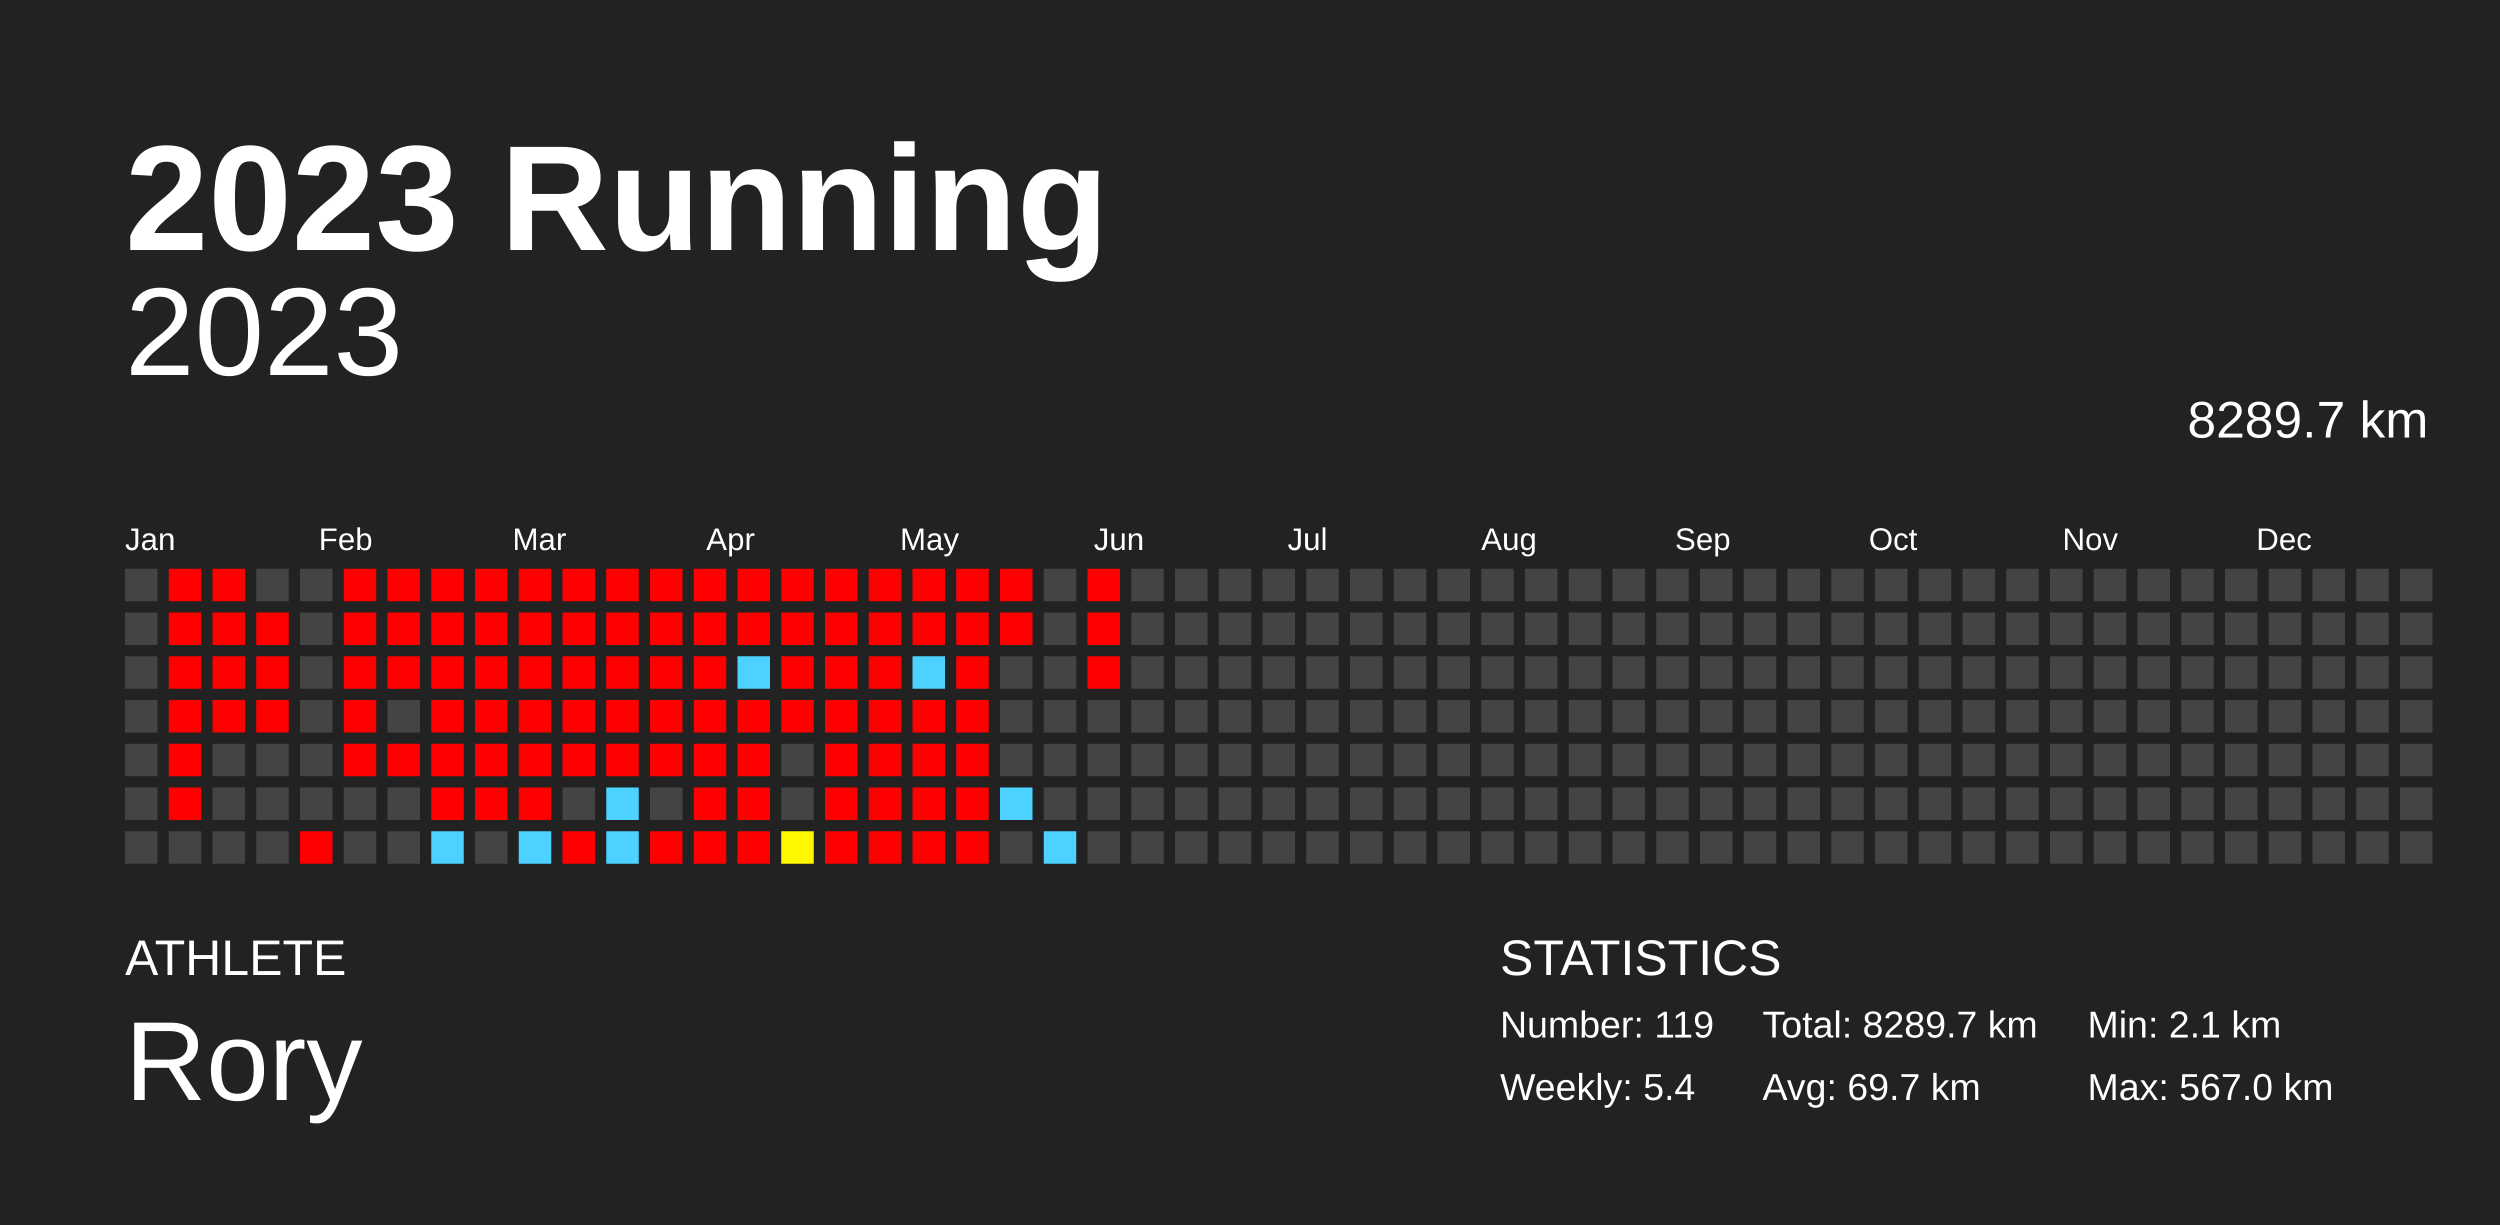
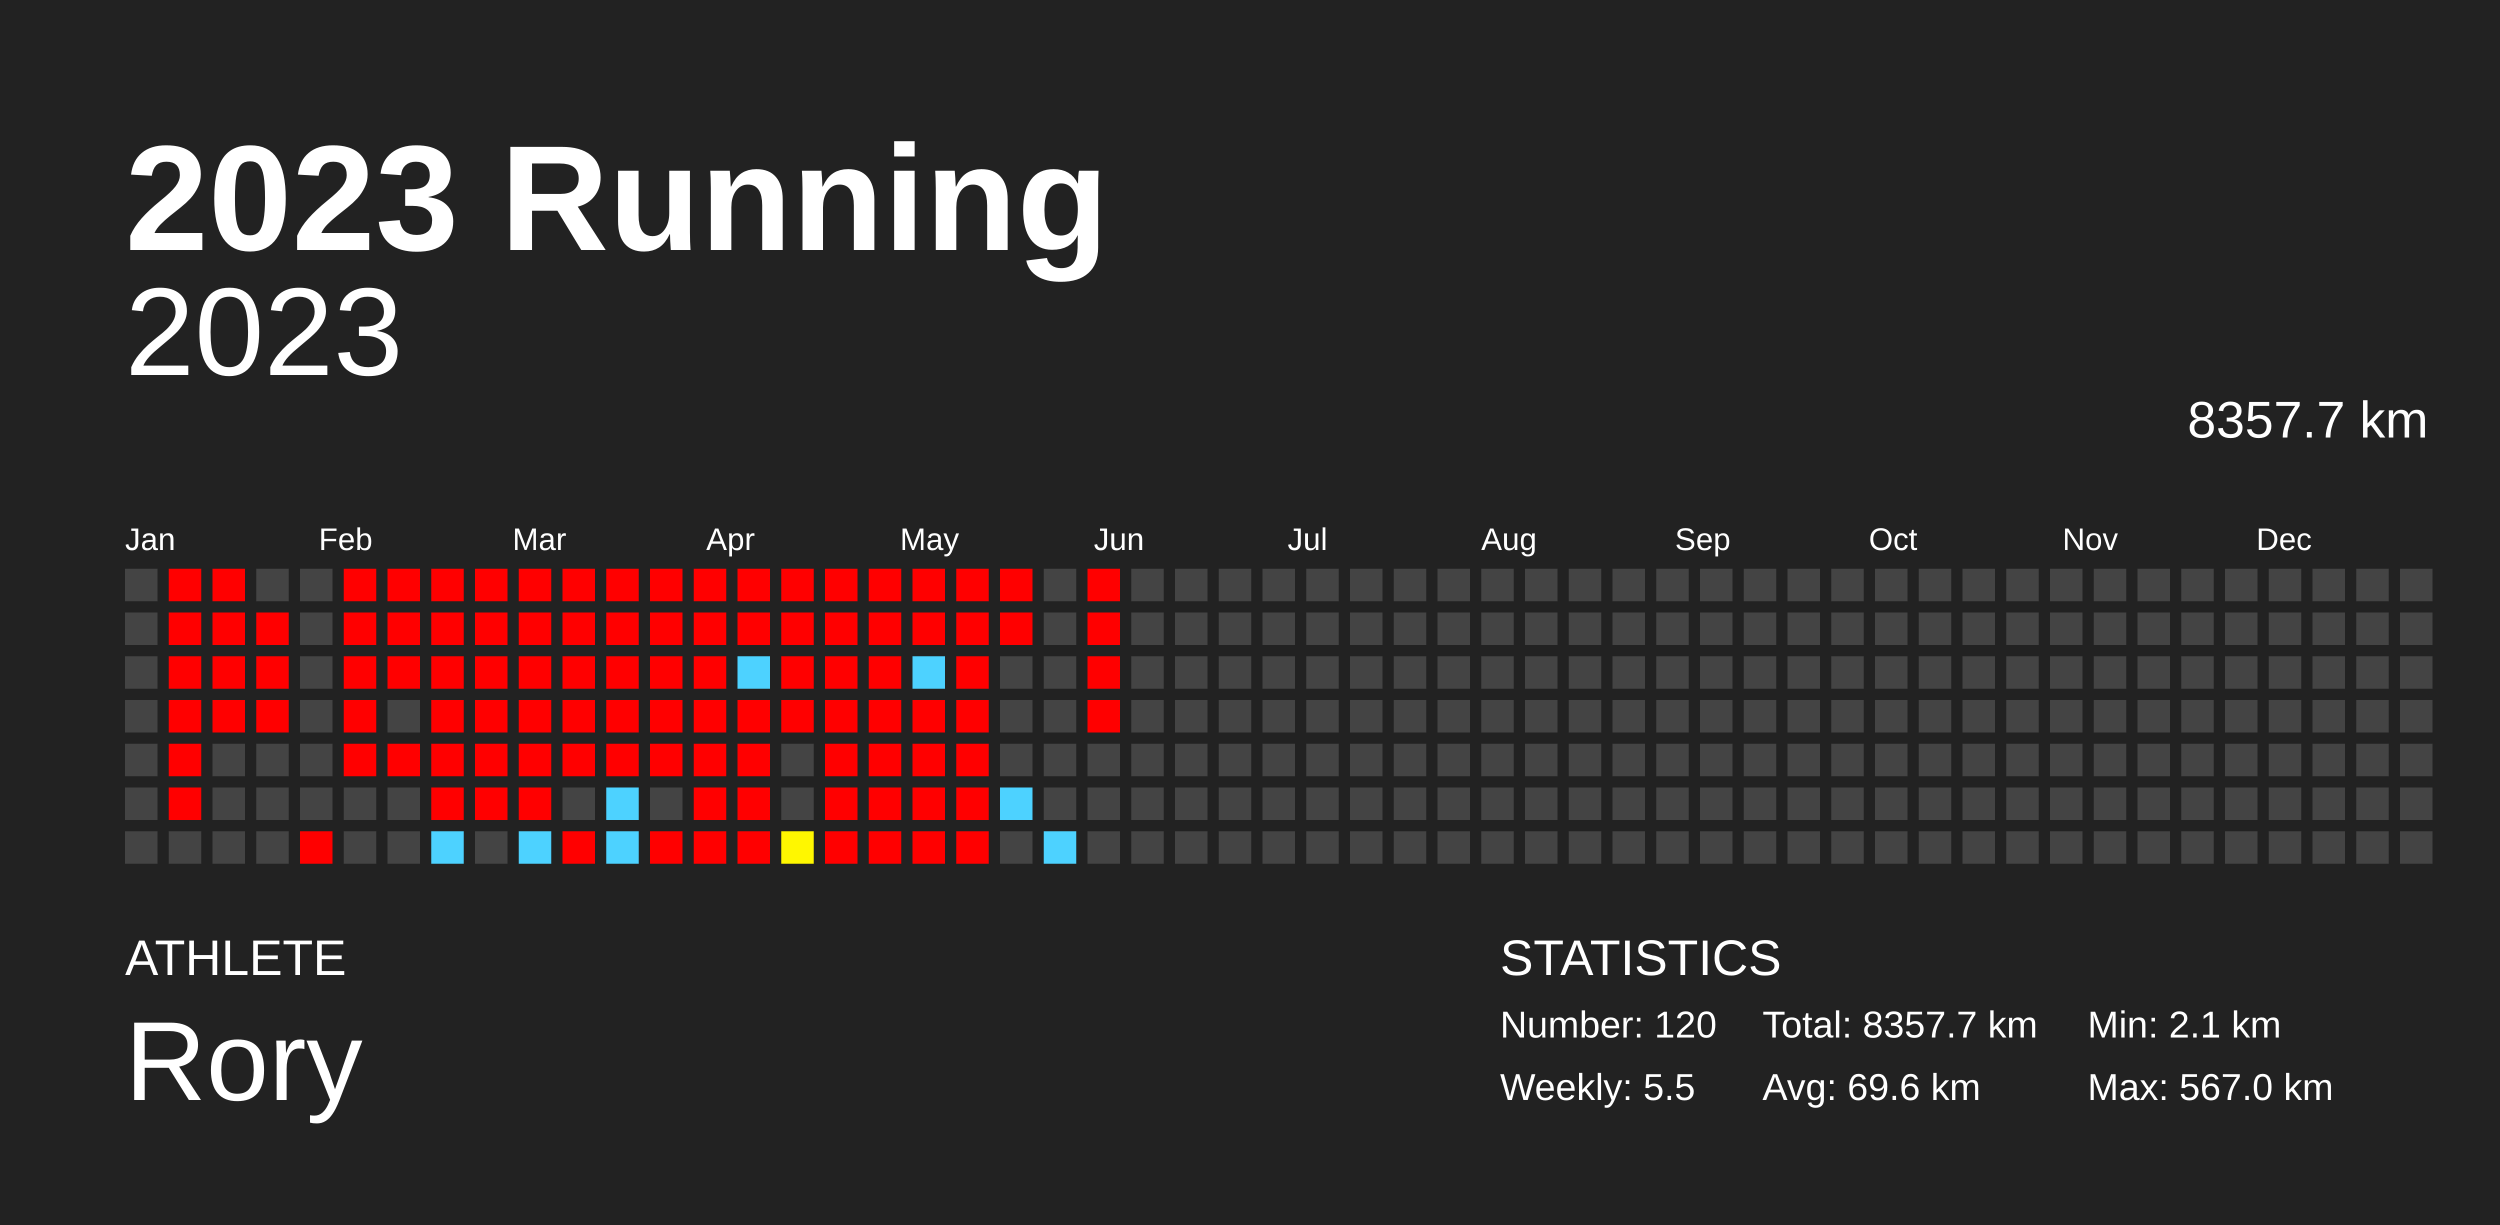
<svg xmlns="http://www.w3.org/2000/svg" baseProfile="full" height="98mm" version="1.1" viewBox="0,0,200,98" width="200mm">
  <defs />
  <rect fill="#222222" height="98" width="200" x="0" y="0" />
  <text fill="#FFFFFF" style="font-size:12px; font-family:Arial; font-weight:bold;" x="10" y="20">2023 Running</text>
  <text fill="#FFFFFF" style="font-size:4px; font-family:Arial" x="10" y="78">ATHLETE</text>
  <text fill="#FFFFFF" style="font-size:9px; font-family:Arial" x="10" y="88">Rory</text>
  <text fill="#FFFFFF" style="font-size:4px; font-family:Arial" x="120" y="78">STATISTICS</text>
-   <text fill="#FFFFFF" style="font-size:3px; font-family:Arial" x="120" y="83">Number: 119</text>
-   <text fill="#FFFFFF" style="font-size:3px; font-family:Arial" x="120" y="88">Weekly: 5.4</text>
-   <text fill="#FFFFFF" style="font-size:3px; font-family:Arial" x="141" y="83">Total: 8289.7 km</text>
-   <text fill="#FFFFFF" style="font-size:3px; font-family:Arial" x="141" y="88">Avg: 69.7 km</text>
+   <text fill="#FFFFFF" style="font-size:3px; font-family:Arial" x="120" y="83">Number: 120</text>
+   <text fill="#FFFFFF" style="font-size:3px; font-family:Arial" x="120" y="88">Weekly: 5.5</text>
+   <text fill="#FFFFFF" style="font-size:3px; font-family:Arial" x="141" y="83">Total: 8357.7 km</text>
+   <text fill="#FFFFFF" style="font-size:3px; font-family:Arial" x="141" y="88">Avg: 69.6 km</text>
  <text fill="#FFFFFF" style="font-size:3px; font-family:Arial" x="167" y="83">Min: 2.1 km</text>
  <text fill="#FFFFFF" style="font-size:3px; font-family:Arial" x="167" y="88">Max: 567.0 km</text>
  <text alignment-baseline="hanging" fill="#FFFFFF" style="font-size:10.0px; font-family:Arial;" x="10" y="30">2023</text>
-   <text alignment-baseline="hanging" fill="#FFFFFF" style="font-size:4.125px; font-family:Arial;" x="175" y="35">8289.7 km</text>
+   <text alignment-baseline="hanging" fill="#FFFFFF" style="font-size:4.125px; font-family:Arial;" x="175" y="35">8357.7 km</text>
  <text fill="#FFFFFF" style="font-size:2.5px; font-family:Arial" x="10.0" y="44">Jan</text>
  <text fill="#FFFFFF" style="font-size:2.5px; font-family:Arial" x="25.5" y="44">Feb</text>
  <text fill="#FFFFFF" style="font-size:2.5px; font-family:Arial" x="41.0" y="44">Mar</text>
  <text fill="#FFFFFF" style="font-size:2.5px; font-family:Arial" x="56.5" y="44">Apr</text>
  <text fill="#FFFFFF" style="font-size:2.5px; font-family:Arial" x="72.0" y="44">May</text>
  <text fill="#FFFFFF" style="font-size:2.5px; font-family:Arial" x="87.5" y="44">Jun</text>
  <text fill="#FFFFFF" style="font-size:2.5px; font-family:Arial" x="103.0" y="44">Jul</text>
  <text fill="#FFFFFF" style="font-size:2.5px; font-family:Arial" x="118.5" y="44">Aug</text>
  <text fill="#FFFFFF" style="font-size:2.5px; font-family:Arial" x="134.0" y="44">Sep</text>
  <text fill="#FFFFFF" style="font-size:2.5px; font-family:Arial" x="149.5" y="44">Oct</text>
  <text fill="#FFFFFF" style="font-size:2.5px; font-family:Arial" x="165.0" y="44">Nov</text>
  <text fill="#FFFFFF" style="font-size:2.5px; font-family:Arial" x="180.5" y="44">Dec</text>
  <rect fill="#444444" height="2.6" width="2.6" x="10.0" y="45.5" />
  <rect fill="#444444" height="2.6" width="2.6" x="10.0" y="49.0" />
  <rect fill="#444444" height="2.6" width="2.6" x="10.0" y="52.5" />
  <rect fill="#444444" height="2.6" width="2.6" x="10.0" y="56.0" />
  <rect fill="#444444" height="2.6" width="2.6" x="10.0" y="59.5" />
  <rect fill="#444444" height="2.6" width="2.6" x="10.0" y="63.0" />
  <rect fill="#444444" height="2.6" width="2.6" x="10.0" y="66.5" />
  <rect fill="red" height="2.6" width="2.6" x="13.5" y="45.5" />
  <rect fill="red" height="2.6" width="2.6" x="13.5" y="49.0" />
  <rect fill="red" height="2.6" width="2.6" x="13.5" y="52.5" />
  <rect fill="red" height="2.6" width="2.6" x="13.5" y="56.0" />
  <rect fill="red" height="2.6" width="2.6" x="13.5" y="59.5" />
  <rect fill="red" height="2.6" width="2.6" x="13.5" y="63.0" />
  <rect fill="#444444" height="2.6" width="2.6" x="13.5" y="66.5" />
  <rect fill="red" height="2.6" width="2.6" x="17.0" y="45.5" />
  <rect fill="red" height="2.6" width="2.6" x="17.0" y="49.0" />
  <rect fill="red" height="2.6" width="2.6" x="17.0" y="52.5" />
  <rect fill="red" height="2.6" width="2.6" x="17.0" y="56.0" />
  <rect fill="#444444" height="2.6" width="2.6" x="17.0" y="59.5" />
  <rect fill="#444444" height="2.6" width="2.6" x="17.0" y="63.0" />
  <rect fill="#444444" height="2.6" width="2.6" x="17.0" y="66.5" />
  <rect fill="#444444" height="2.6" width="2.6" x="20.5" y="45.5" />
  <rect fill="red" height="2.6" width="2.6" x="20.5" y="49.0" />
  <rect fill="red" height="2.6" width="2.6" x="20.5" y="52.5" />
  <rect fill="red" height="2.6" width="2.6" x="20.5" y="56.0" />
  <rect fill="#444444" height="2.6" width="2.6" x="20.5" y="59.5" />
  <rect fill="#444444" height="2.6" width="2.6" x="20.5" y="63.0" />
  <rect fill="#444444" height="2.6" width="2.6" x="20.5" y="66.5" />
  <rect fill="#444444" height="2.6" width="2.6" x="24.0" y="45.5" />
  <rect fill="#444444" height="2.6" width="2.6" x="24.0" y="49.0" />
  <rect fill="#444444" height="2.6" width="2.6" x="24.0" y="52.5" />
  <rect fill="#444444" height="2.6" width="2.6" x="24.0" y="56.0" />
  <rect fill="#444444" height="2.6" width="2.6" x="24.0" y="59.5" />
  <rect fill="#444444" height="2.6" width="2.6" x="24.0" y="63.0" />
  <rect fill="red" height="2.6" width="2.6" x="24.0" y="66.5" />
  <rect fill="red" height="2.6" width="2.6" x="27.5" y="45.5" />
  <rect fill="red" height="2.6" width="2.6" x="27.5" y="49.0" />
  <rect fill="red" height="2.6" width="2.6" x="27.5" y="52.5" />
  <rect fill="red" height="2.6" width="2.6" x="27.5" y="56.0" />
  <rect fill="red" height="2.6" width="2.6" x="27.5" y="59.5" />
  <rect fill="#444444" height="2.6" width="2.6" x="27.5" y="63.0" />
  <rect fill="#444444" height="2.6" width="2.6" x="27.5" y="66.5" />
  <rect fill="red" height="2.6" width="2.6" x="31.0" y="45.5" />
  <rect fill="red" height="2.6" width="2.6" x="31.0" y="49.0" />
  <rect fill="red" height="2.6" width="2.6" x="31.0" y="52.5" />
  <rect fill="#444444" height="2.6" width="2.6" x="31.0" y="56.0" />
  <rect fill="red" height="2.6" width="2.6" x="31.0" y="59.5" />
  <rect fill="#444444" height="2.6" width="2.6" x="31.0" y="63.0" />
  <rect fill="#444444" height="2.6" width="2.6" x="31.0" y="66.5" />
  <rect fill="red" height="2.6" width="2.6" x="34.5" y="45.5" />
  <rect fill="red" height="2.6" width="2.6" x="34.5" y="49.0" />
  <rect fill="red" height="2.6" width="2.6" x="34.5" y="52.5" />
  <rect fill="red" height="2.6" width="2.6" x="34.5" y="56.0" />
  <rect fill="red" height="2.6" width="2.6" x="34.5" y="59.5" />
  <rect fill="red" height="2.6" width="2.6" x="34.5" y="63.0" />
  <rect fill="#4dd2ff" height="2.6" width="2.6" x="34.5" y="66.5" />
  <rect fill="red" height="2.6" width="2.6" x="38.0" y="45.5" />
  <rect fill="red" height="2.6" width="2.6" x="38.0" y="49.0" />
  <rect fill="red" height="2.6" width="2.6" x="38.0" y="52.5" />
  <rect fill="red" height="2.6" width="2.6" x="38.0" y="56.0" />
  <rect fill="red" height="2.6" width="2.6" x="38.0" y="59.5" />
  <rect fill="red" height="2.6" width="2.6" x="38.0" y="63.0" />
  <rect fill="#444444" height="2.6" width="2.6" x="38.0" y="66.5" />
  <rect fill="red" height="2.6" width="2.6" x="41.5" y="45.5" />
  <rect fill="red" height="2.6" width="2.6" x="41.5" y="49.0" />
  <rect fill="red" height="2.6" width="2.6" x="41.5" y="52.5" />
  <rect fill="red" height="2.6" width="2.6" x="41.5" y="56.0" />
  <rect fill="red" height="2.6" width="2.6" x="41.5" y="59.5" />
  <rect fill="red" height="2.6" width="2.6" x="41.5" y="63.0" />
  <rect fill="#4dd2ff" height="2.6" width="2.6" x="41.5" y="66.5" />
  <rect fill="red" height="2.6" width="2.6" x="45.0" y="45.5" />
  <rect fill="red" height="2.6" width="2.6" x="45.0" y="49.0" />
  <rect fill="red" height="2.6" width="2.6" x="45.0" y="52.5" />
  <rect fill="red" height="2.6" width="2.6" x="45.0" y="56.0" />
  <rect fill="red" height="2.6" width="2.6" x="45.0" y="59.5" />
  <rect fill="#444444" height="2.6" width="2.6" x="45.0" y="63.0" />
  <rect fill="red" height="2.6" width="2.6" x="45.0" y="66.5" />
  <rect fill="red" height="2.6" width="2.6" x="48.5" y="45.5" />
  <rect fill="red" height="2.6" width="2.6" x="48.5" y="49.0" />
  <rect fill="red" height="2.6" width="2.6" x="48.5" y="52.5" />
  <rect fill="red" height="2.6" width="2.6" x="48.5" y="56.0" />
  <rect fill="red" height="2.6" width="2.6" x="48.5" y="59.5" />
  <rect fill="#4dd2ff" height="2.6" width="2.6" x="48.5" y="63.0" />
  <rect fill="#4dd2ff" height="2.6" width="2.6" x="48.5" y="66.5" />
  <rect fill="red" height="2.6" width="2.6" x="52.0" y="45.5" />
  <rect fill="red" height="2.6" width="2.6" x="52.0" y="49.0" />
  <rect fill="red" height="2.6" width="2.6" x="52.0" y="52.5" />
  <rect fill="red" height="2.6" width="2.6" x="52.0" y="56.0" />
  <rect fill="red" height="2.6" width="2.6" x="52.0" y="59.5" />
  <rect fill="#444444" height="2.6" width="2.6" x="52.0" y="63.0" />
  <rect fill="red" height="2.6" width="2.6" x="52.0" y="66.5" />
  <rect fill="red" height="2.6" width="2.6" x="55.5" y="45.5" />
  <rect fill="red" height="2.6" width="2.6" x="55.5" y="49.0" />
  <rect fill="red" height="2.6" width="2.6" x="55.5" y="52.5" />
  <rect fill="red" height="2.6" width="2.6" x="55.5" y="56.0" />
  <rect fill="red" height="2.6" width="2.6" x="55.5" y="59.5" />
  <rect fill="red" height="2.6" width="2.6" x="55.5" y="63.0" />
  <rect fill="red" height="2.6" width="2.6" x="55.5" y="66.5" />
  <rect fill="red" height="2.6" width="2.6" x="59.0" y="45.5" />
  <rect fill="red" height="2.6" width="2.6" x="59.0" y="49.0" />
  <rect fill="#4dd2ff" height="2.6" width="2.6" x="59.0" y="52.5" />
  <rect fill="red" height="2.6" width="2.6" x="59.0" y="56.0" />
  <rect fill="red" height="2.6" width="2.6" x="59.0" y="59.5" />
  <rect fill="red" height="2.6" width="2.6" x="59.0" y="63.0" />
  <rect fill="red" height="2.6" width="2.6" x="59.0" y="66.5" />
  <rect fill="red" height="2.6" width="2.6" x="62.5" y="45.5" />
  <rect fill="red" height="2.6" width="2.6" x="62.5" y="49.0" />
  <rect fill="red" height="2.6" width="2.6" x="62.5" y="52.5" />
  <rect fill="red" height="2.6" width="2.6" x="62.5" y="56.0" />
  <rect fill="#444444" height="2.6" width="2.6" x="62.5" y="59.5" />
  <rect fill="#444444" height="2.6" width="2.6" x="62.5" y="63.0" />
  <rect fill="#fff700" height="2.6" width="2.6" x="62.5" y="66.5" />
  <rect fill="red" height="2.6" width="2.6" x="66.0" y="45.5" />
  <rect fill="red" height="2.6" width="2.6" x="66.0" y="49.0" />
  <rect fill="red" height="2.6" width="2.6" x="66.0" y="52.5" />
  <rect fill="red" height="2.6" width="2.6" x="66.0" y="56.0" />
  <rect fill="red" height="2.6" width="2.6" x="66.0" y="59.5" />
  <rect fill="red" height="2.6" width="2.6" x="66.0" y="63.0" />
  <rect fill="red" height="2.6" width="2.6" x="66.0" y="66.5" />
  <rect fill="red" height="2.6" width="2.6" x="69.5" y="45.5" />
  <rect fill="red" height="2.6" width="2.6" x="69.5" y="49.0" />
  <rect fill="red" height="2.6" width="2.6" x="69.5" y="52.5" />
  <rect fill="red" height="2.6" width="2.6" x="69.5" y="56.0" />
  <rect fill="red" height="2.6" width="2.6" x="69.5" y="59.5" />
  <rect fill="red" height="2.6" width="2.6" x="69.5" y="63.0" />
  <rect fill="red" height="2.6" width="2.6" x="69.5" y="66.5" />
  <rect fill="red" height="2.6" width="2.6" x="73.0" y="45.5" />
  <rect fill="red" height="2.6" width="2.6" x="73.0" y="49.0" />
  <rect fill="#4dd2ff" height="2.6" width="2.6" x="73.0" y="52.5" />
  <rect fill="red" height="2.6" width="2.6" x="73.0" y="56.0" />
  <rect fill="red" height="2.6" width="2.6" x="73.0" y="59.5" />
  <rect fill="red" height="2.6" width="2.6" x="73.0" y="63.0" />
  <rect fill="red" height="2.6" width="2.6" x="73.0" y="66.5" />
  <rect fill="red" height="2.6" width="2.6" x="76.5" y="45.5" />
  <rect fill="red" height="2.6" width="2.6" x="76.5" y="49.0" />
  <rect fill="red" height="2.6" width="2.6" x="76.5" y="52.5" />
  <rect fill="red" height="2.6" width="2.6" x="76.5" y="56.0" />
  <rect fill="red" height="2.6" width="2.6" x="76.5" y="59.5" />
  <rect fill="red" height="2.6" width="2.6" x="76.5" y="63.0" />
  <rect fill="red" height="2.6" width="2.6" x="76.5" y="66.5" />
  <rect fill="red" height="2.6" width="2.6" x="80.0" y="45.5" />
  <rect fill="red" height="2.6" width="2.6" x="80.0" y="49.0" />
  <rect fill="#444444" height="2.6" width="2.6" x="80.0" y="52.5" />
  <rect fill="#444444" height="2.6" width="2.6" x="80.0" y="56.0" />
  <rect fill="#444444" height="2.6" width="2.6" x="80.0" y="59.5" />
  <rect fill="#4dd2ff" height="2.6" width="2.6" x="80.0" y="63.0" />
  <rect fill="#444444" height="2.6" width="2.6" x="80.0" y="66.5" />
  <rect fill="#444444" height="2.6" width="2.6" x="83.5" y="45.5" />
  <rect fill="#444444" height="2.6" width="2.6" x="83.5" y="49.0" />
  <rect fill="#444444" height="2.6" width="2.6" x="83.5" y="52.5" />
  <rect fill="#444444" height="2.6" width="2.6" x="83.5" y="56.0" />
  <rect fill="#444444" height="2.6" width="2.6" x="83.5" y="59.5" />
  <rect fill="#444444" height="2.6" width="2.6" x="83.5" y="63.0" />
  <rect fill="#4dd2ff" height="2.6" width="2.6" x="83.5" y="66.5" />
  <rect fill="red" height="2.6" width="2.6" x="87.0" y="45.5" />
  <rect fill="red" height="2.6" width="2.6" x="87.0" y="49.0" />
  <rect fill="red" height="2.6" width="2.6" x="87.0" y="52.5" />
-   <rect fill="#444444" height="2.6" width="2.6" x="87.0" y="56.0" />
+   <rect fill="red" height="2.6" width="2.6" x="87.0" y="56.0" />
  <rect fill="#444444" height="2.6" width="2.6" x="87.0" y="59.5" />
  <rect fill="#444444" height="2.6" width="2.6" x="87.0" y="63.0" />
  <rect fill="#444444" height="2.6" width="2.6" x="87.0" y="66.5" />
  <rect fill="#444444" height="2.6" width="2.6" x="90.5" y="45.5" />
  <rect fill="#444444" height="2.6" width="2.6" x="90.5" y="49.0" />
  <rect fill="#444444" height="2.6" width="2.6" x="90.5" y="52.5" />
  <rect fill="#444444" height="2.6" width="2.6" x="90.5" y="56.0" />
  <rect fill="#444444" height="2.6" width="2.6" x="90.5" y="59.5" />
  <rect fill="#444444" height="2.6" width="2.6" x="90.5" y="63.0" />
  <rect fill="#444444" height="2.6" width="2.6" x="90.5" y="66.5" />
  <rect fill="#444444" height="2.6" width="2.6" x="94.0" y="45.5" />
  <rect fill="#444444" height="2.6" width="2.6" x="94.0" y="49.0" />
  <rect fill="#444444" height="2.6" width="2.6" x="94.0" y="52.5" />
  <rect fill="#444444" height="2.6" width="2.6" x="94.0" y="56.0" />
  <rect fill="#444444" height="2.6" width="2.6" x="94.0" y="59.5" />
  <rect fill="#444444" height="2.6" width="2.6" x="94.0" y="63.0" />
  <rect fill="#444444" height="2.6" width="2.6" x="94.0" y="66.5" />
  <rect fill="#444444" height="2.6" width="2.6" x="97.5" y="45.5" />
  <rect fill="#444444" height="2.6" width="2.6" x="97.5" y="49.0" />
  <rect fill="#444444" height="2.6" width="2.6" x="97.5" y="52.5" />
  <rect fill="#444444" height="2.6" width="2.6" x="97.5" y="56.0" />
  <rect fill="#444444" height="2.6" width="2.6" x="97.5" y="59.5" />
  <rect fill="#444444" height="2.6" width="2.6" x="97.5" y="63.0" />
  <rect fill="#444444" height="2.6" width="2.6" x="97.5" y="66.5" />
  <rect fill="#444444" height="2.6" width="2.6" x="101.0" y="45.5" />
  <rect fill="#444444" height="2.6" width="2.6" x="101.0" y="49.0" />
  <rect fill="#444444" height="2.6" width="2.6" x="101.0" y="52.5" />
  <rect fill="#444444" height="2.6" width="2.6" x="101.0" y="56.0" />
  <rect fill="#444444" height="2.6" width="2.6" x="101.0" y="59.5" />
  <rect fill="#444444" height="2.6" width="2.6" x="101.0" y="63.0" />
  <rect fill="#444444" height="2.6" width="2.6" x="101.0" y="66.5" />
  <rect fill="#444444" height="2.6" width="2.6" x="104.5" y="45.5" />
  <rect fill="#444444" height="2.6" width="2.6" x="104.5" y="49.0" />
  <rect fill="#444444" height="2.6" width="2.6" x="104.5" y="52.5" />
  <rect fill="#444444" height="2.6" width="2.6" x="104.5" y="56.0" />
  <rect fill="#444444" height="2.6" width="2.6" x="104.5" y="59.5" />
  <rect fill="#444444" height="2.6" width="2.6" x="104.5" y="63.0" />
  <rect fill="#444444" height="2.6" width="2.6" x="104.5" y="66.5" />
  <rect fill="#444444" height="2.6" width="2.6" x="108.0" y="45.5" />
  <rect fill="#444444" height="2.6" width="2.6" x="108.0" y="49.0" />
  <rect fill="#444444" height="2.6" width="2.6" x="108.0" y="52.5" />
  <rect fill="#444444" height="2.6" width="2.6" x="108.0" y="56.0" />
  <rect fill="#444444" height="2.6" width="2.6" x="108.0" y="59.5" />
  <rect fill="#444444" height="2.6" width="2.6" x="108.0" y="63.0" />
  <rect fill="#444444" height="2.6" width="2.6" x="108.0" y="66.5" />
  <rect fill="#444444" height="2.6" width="2.6" x="111.5" y="45.5" />
  <rect fill="#444444" height="2.6" width="2.6" x="111.5" y="49.0" />
  <rect fill="#444444" height="2.6" width="2.6" x="111.5" y="52.5" />
  <rect fill="#444444" height="2.6" width="2.6" x="111.5" y="56.0" />
  <rect fill="#444444" height="2.6" width="2.6" x="111.5" y="59.5" />
  <rect fill="#444444" height="2.6" width="2.6" x="111.5" y="63.0" />
  <rect fill="#444444" height="2.6" width="2.6" x="111.5" y="66.5" />
  <rect fill="#444444" height="2.6" width="2.6" x="115.0" y="45.5" />
  <rect fill="#444444" height="2.6" width="2.6" x="115.0" y="49.0" />
  <rect fill="#444444" height="2.6" width="2.6" x="115.0" y="52.5" />
  <rect fill="#444444" height="2.6" width="2.6" x="115.0" y="56.0" />
  <rect fill="#444444" height="2.6" width="2.6" x="115.0" y="59.5" />
  <rect fill="#444444" height="2.6" width="2.6" x="115.0" y="63.0" />
  <rect fill="#444444" height="2.6" width="2.6" x="115.0" y="66.5" />
  <rect fill="#444444" height="2.6" width="2.6" x="118.5" y="45.5" />
  <rect fill="#444444" height="2.6" width="2.6" x="118.5" y="49.0" />
  <rect fill="#444444" height="2.6" width="2.6" x="118.5" y="52.5" />
  <rect fill="#444444" height="2.6" width="2.6" x="118.5" y="56.0" />
  <rect fill="#444444" height="2.6" width="2.6" x="118.5" y="59.5" />
  <rect fill="#444444" height="2.6" width="2.6" x="118.5" y="63.0" />
  <rect fill="#444444" height="2.6" width="2.6" x="118.5" y="66.5" />
  <rect fill="#444444" height="2.6" width="2.6" x="122.0" y="45.5" />
  <rect fill="#444444" height="2.6" width="2.6" x="122.0" y="49.0" />
  <rect fill="#444444" height="2.6" width="2.6" x="122.0" y="52.5" />
  <rect fill="#444444" height="2.6" width="2.6" x="122.0" y="56.0" />
  <rect fill="#444444" height="2.6" width="2.6" x="122.0" y="59.5" />
  <rect fill="#444444" height="2.6" width="2.6" x="122.0" y="63.0" />
  <rect fill="#444444" height="2.6" width="2.6" x="122.0" y="66.5" />
  <rect fill="#444444" height="2.6" width="2.6" x="125.5" y="45.5" />
  <rect fill="#444444" height="2.6" width="2.6" x="125.5" y="49.0" />
  <rect fill="#444444" height="2.6" width="2.6" x="125.5" y="52.5" />
  <rect fill="#444444" height="2.6" width="2.6" x="125.5" y="56.0" />
  <rect fill="#444444" height="2.6" width="2.6" x="125.5" y="59.5" />
  <rect fill="#444444" height="2.6" width="2.6" x="125.5" y="63.0" />
  <rect fill="#444444" height="2.6" width="2.6" x="125.5" y="66.5" />
  <rect fill="#444444" height="2.6" width="2.6" x="129.0" y="45.5" />
  <rect fill="#444444" height="2.6" width="2.6" x="129.0" y="49.0" />
  <rect fill="#444444" height="2.6" width="2.6" x="129.0" y="52.5" />
  <rect fill="#444444" height="2.6" width="2.6" x="129.0" y="56.0" />
  <rect fill="#444444" height="2.6" width="2.6" x="129.0" y="59.5" />
  <rect fill="#444444" height="2.6" width="2.6" x="129.0" y="63.0" />
  <rect fill="#444444" height="2.6" width="2.6" x="129.0" y="66.5" />
  <rect fill="#444444" height="2.6" width="2.6" x="132.5" y="45.5" />
  <rect fill="#444444" height="2.6" width="2.6" x="132.5" y="49.0" />
  <rect fill="#444444" height="2.6" width="2.6" x="132.5" y="52.5" />
  <rect fill="#444444" height="2.6" width="2.6" x="132.5" y="56.0" />
  <rect fill="#444444" height="2.6" width="2.6" x="132.5" y="59.5" />
  <rect fill="#444444" height="2.6" width="2.6" x="132.5" y="63.0" />
  <rect fill="#444444" height="2.6" width="2.6" x="132.5" y="66.5" />
  <rect fill="#444444" height="2.6" width="2.6" x="136.0" y="45.5" />
  <rect fill="#444444" height="2.6" width="2.6" x="136.0" y="49.0" />
  <rect fill="#444444" height="2.6" width="2.6" x="136.0" y="52.5" />
  <rect fill="#444444" height="2.6" width="2.6" x="136.0" y="56.0" />
  <rect fill="#444444" height="2.6" width="2.6" x="136.0" y="59.5" />
  <rect fill="#444444" height="2.6" width="2.6" x="136.0" y="63.0" />
  <rect fill="#444444" height="2.6" width="2.6" x="136.0" y="66.5" />
  <rect fill="#444444" height="2.6" width="2.6" x="139.5" y="45.5" />
  <rect fill="#444444" height="2.6" width="2.6" x="139.5" y="49.0" />
  <rect fill="#444444" height="2.6" width="2.6" x="139.5" y="52.5" />
  <rect fill="#444444" height="2.6" width="2.6" x="139.5" y="56.0" />
  <rect fill="#444444" height="2.6" width="2.6" x="139.5" y="59.5" />
  <rect fill="#444444" height="2.6" width="2.6" x="139.5" y="63.0" />
  <rect fill="#444444" height="2.6" width="2.6" x="139.5" y="66.5" />
  <rect fill="#444444" height="2.6" width="2.6" x="143.0" y="45.5" />
  <rect fill="#444444" height="2.6" width="2.6" x="143.0" y="49.0" />
  <rect fill="#444444" height="2.6" width="2.6" x="143.0" y="52.5" />
  <rect fill="#444444" height="2.6" width="2.6" x="143.0" y="56.0" />
  <rect fill="#444444" height="2.6" width="2.6" x="143.0" y="59.5" />
  <rect fill="#444444" height="2.6" width="2.6" x="143.0" y="63.0" />
  <rect fill="#444444" height="2.6" width="2.6" x="143.0" y="66.5" />
  <rect fill="#444444" height="2.6" width="2.6" x="146.5" y="45.5" />
  <rect fill="#444444" height="2.6" width="2.6" x="146.5" y="49.0" />
  <rect fill="#444444" height="2.6" width="2.6" x="146.5" y="52.5" />
  <rect fill="#444444" height="2.6" width="2.6" x="146.5" y="56.0" />
  <rect fill="#444444" height="2.6" width="2.6" x="146.5" y="59.5" />
  <rect fill="#444444" height="2.6" width="2.6" x="146.5" y="63.0" />
  <rect fill="#444444" height="2.6" width="2.6" x="146.5" y="66.5" />
  <rect fill="#444444" height="2.6" width="2.6" x="150.0" y="45.5" />
  <rect fill="#444444" height="2.6" width="2.6" x="150.0" y="49.0" />
  <rect fill="#444444" height="2.6" width="2.6" x="150.0" y="52.5" />
  <rect fill="#444444" height="2.6" width="2.6" x="150.0" y="56.0" />
  <rect fill="#444444" height="2.6" width="2.6" x="150.0" y="59.5" />
  <rect fill="#444444" height="2.6" width="2.6" x="150.0" y="63.0" />
  <rect fill="#444444" height="2.6" width="2.6" x="150.0" y="66.5" />
  <rect fill="#444444" height="2.6" width="2.6" x="153.5" y="45.5" />
  <rect fill="#444444" height="2.6" width="2.6" x="153.5" y="49.0" />
  <rect fill="#444444" height="2.6" width="2.6" x="153.5" y="52.5" />
  <rect fill="#444444" height="2.6" width="2.6" x="153.5" y="56.0" />
  <rect fill="#444444" height="2.6" width="2.6" x="153.5" y="59.5" />
  <rect fill="#444444" height="2.6" width="2.6" x="153.5" y="63.0" />
  <rect fill="#444444" height="2.6" width="2.6" x="153.5" y="66.5" />
  <rect fill="#444444" height="2.6" width="2.6" x="157.0" y="45.5" />
  <rect fill="#444444" height="2.6" width="2.6" x="157.0" y="49.0" />
  <rect fill="#444444" height="2.6" width="2.6" x="157.0" y="52.5" />
  <rect fill="#444444" height="2.6" width="2.6" x="157.0" y="56.0" />
  <rect fill="#444444" height="2.6" width="2.6" x="157.0" y="59.5" />
  <rect fill="#444444" height="2.6" width="2.6" x="157.0" y="63.0" />
  <rect fill="#444444" height="2.6" width="2.6" x="157.0" y="66.5" />
  <rect fill="#444444" height="2.6" width="2.6" x="160.5" y="45.5" />
  <rect fill="#444444" height="2.6" width="2.6" x="160.5" y="49.0" />
  <rect fill="#444444" height="2.6" width="2.6" x="160.5" y="52.5" />
  <rect fill="#444444" height="2.6" width="2.6" x="160.5" y="56.0" />
  <rect fill="#444444" height="2.6" width="2.6" x="160.5" y="59.5" />
  <rect fill="#444444" height="2.6" width="2.6" x="160.5" y="63.0" />
  <rect fill="#444444" height="2.6" width="2.6" x="160.5" y="66.5" />
  <rect fill="#444444" height="2.6" width="2.6" x="164.0" y="45.5" />
  <rect fill="#444444" height="2.6" width="2.6" x="164.0" y="49.0" />
  <rect fill="#444444" height="2.6" width="2.6" x="164.0" y="52.5" />
  <rect fill="#444444" height="2.6" width="2.6" x="164.0" y="56.0" />
  <rect fill="#444444" height="2.6" width="2.6" x="164.0" y="59.5" />
  <rect fill="#444444" height="2.6" width="2.6" x="164.0" y="63.0" />
  <rect fill="#444444" height="2.6" width="2.6" x="164.0" y="66.5" />
  <rect fill="#444444" height="2.6" width="2.6" x="167.5" y="45.5" />
  <rect fill="#444444" height="2.6" width="2.6" x="167.5" y="49.0" />
  <rect fill="#444444" height="2.6" width="2.6" x="167.5" y="52.5" />
  <rect fill="#444444" height="2.6" width="2.6" x="167.5" y="56.0" />
  <rect fill="#444444" height="2.6" width="2.6" x="167.5" y="59.5" />
  <rect fill="#444444" height="2.6" width="2.6" x="167.5" y="63.0" />
  <rect fill="#444444" height="2.6" width="2.6" x="167.5" y="66.5" />
  <rect fill="#444444" height="2.6" width="2.6" x="171.0" y="45.5" />
  <rect fill="#444444" height="2.6" width="2.6" x="171.0" y="49.0" />
  <rect fill="#444444" height="2.6" width="2.6" x="171.0" y="52.5" />
  <rect fill="#444444" height="2.6" width="2.6" x="171.0" y="56.0" />
  <rect fill="#444444" height="2.6" width="2.6" x="171.0" y="59.5" />
  <rect fill="#444444" height="2.6" width="2.6" x="171.0" y="63.0" />
  <rect fill="#444444" height="2.6" width="2.6" x="171.0" y="66.5" />
  <rect fill="#444444" height="2.6" width="2.6" x="174.5" y="45.5" />
  <rect fill="#444444" height="2.6" width="2.6" x="174.5" y="49.0" />
  <rect fill="#444444" height="2.6" width="2.6" x="174.5" y="52.5" />
  <rect fill="#444444" height="2.6" width="2.6" x="174.5" y="56.0" />
  <rect fill="#444444" height="2.6" width="2.6" x="174.5" y="59.5" />
  <rect fill="#444444" height="2.6" width="2.6" x="174.5" y="63.0" />
  <rect fill="#444444" height="2.6" width="2.6" x="174.5" y="66.5" />
  <rect fill="#444444" height="2.6" width="2.6" x="178.0" y="45.5" />
  <rect fill="#444444" height="2.6" width="2.6" x="178.0" y="49.0" />
  <rect fill="#444444" height="2.6" width="2.6" x="178.0" y="52.5" />
  <rect fill="#444444" height="2.6" width="2.6" x="178.0" y="56.0" />
  <rect fill="#444444" height="2.6" width="2.6" x="178.0" y="59.5" />
  <rect fill="#444444" height="2.6" width="2.6" x="178.0" y="63.0" />
  <rect fill="#444444" height="2.6" width="2.6" x="178.0" y="66.5" />
  <rect fill="#444444" height="2.6" width="2.6" x="181.5" y="45.5" />
  <rect fill="#444444" height="2.6" width="2.6" x="181.5" y="49.0" />
  <rect fill="#444444" height="2.6" width="2.6" x="181.5" y="52.5" />
  <rect fill="#444444" height="2.6" width="2.6" x="181.5" y="56.0" />
  <rect fill="#444444" height="2.6" width="2.6" x="181.5" y="59.5" />
  <rect fill="#444444" height="2.6" width="2.6" x="181.5" y="63.0" />
  <rect fill="#444444" height="2.6" width="2.6" x="181.5" y="66.5" />
  <rect fill="#444444" height="2.6" width="2.6" x="185.0" y="45.5" />
  <rect fill="#444444" height="2.6" width="2.6" x="185.0" y="49.0" />
  <rect fill="#444444" height="2.6" width="2.6" x="185.0" y="52.5" />
  <rect fill="#444444" height="2.6" width="2.6" x="185.0" y="56.0" />
  <rect fill="#444444" height="2.6" width="2.6" x="185.0" y="59.5" />
  <rect fill="#444444" height="2.6" width="2.6" x="185.0" y="63.0" />
  <rect fill="#444444" height="2.6" width="2.6" x="185.0" y="66.5" />
  <rect fill="#444444" height="2.6" width="2.6" x="188.5" y="45.5" />
  <rect fill="#444444" height="2.6" width="2.6" x="188.5" y="49.0" />
  <rect fill="#444444" height="2.6" width="2.6" x="188.5" y="52.5" />
  <rect fill="#444444" height="2.6" width="2.6" x="188.5" y="56.0" />
  <rect fill="#444444" height="2.6" width="2.6" x="188.5" y="59.5" />
  <rect fill="#444444" height="2.6" width="2.6" x="188.5" y="63.0" />
  <rect fill="#444444" height="2.6" width="2.6" x="188.5" y="66.5" />
  <rect fill="#444444" height="2.6" width="2.6" x="192.0" y="45.5" />
  <rect fill="#444444" height="2.6" width="2.6" x="192.0" y="49.0" />
  <rect fill="#444444" height="2.6" width="2.6" x="192.0" y="52.5" />
  <rect fill="#444444" height="2.6" width="2.6" x="192.0" y="56.0" />
  <rect fill="#444444" height="2.6" width="2.6" x="192.0" y="59.5" />
  <rect fill="#444444" height="2.6" width="2.6" x="192.0" y="63.0" />
  <rect fill="#444444" height="2.6" width="2.6" x="192.0" y="66.5" />
</svg>
